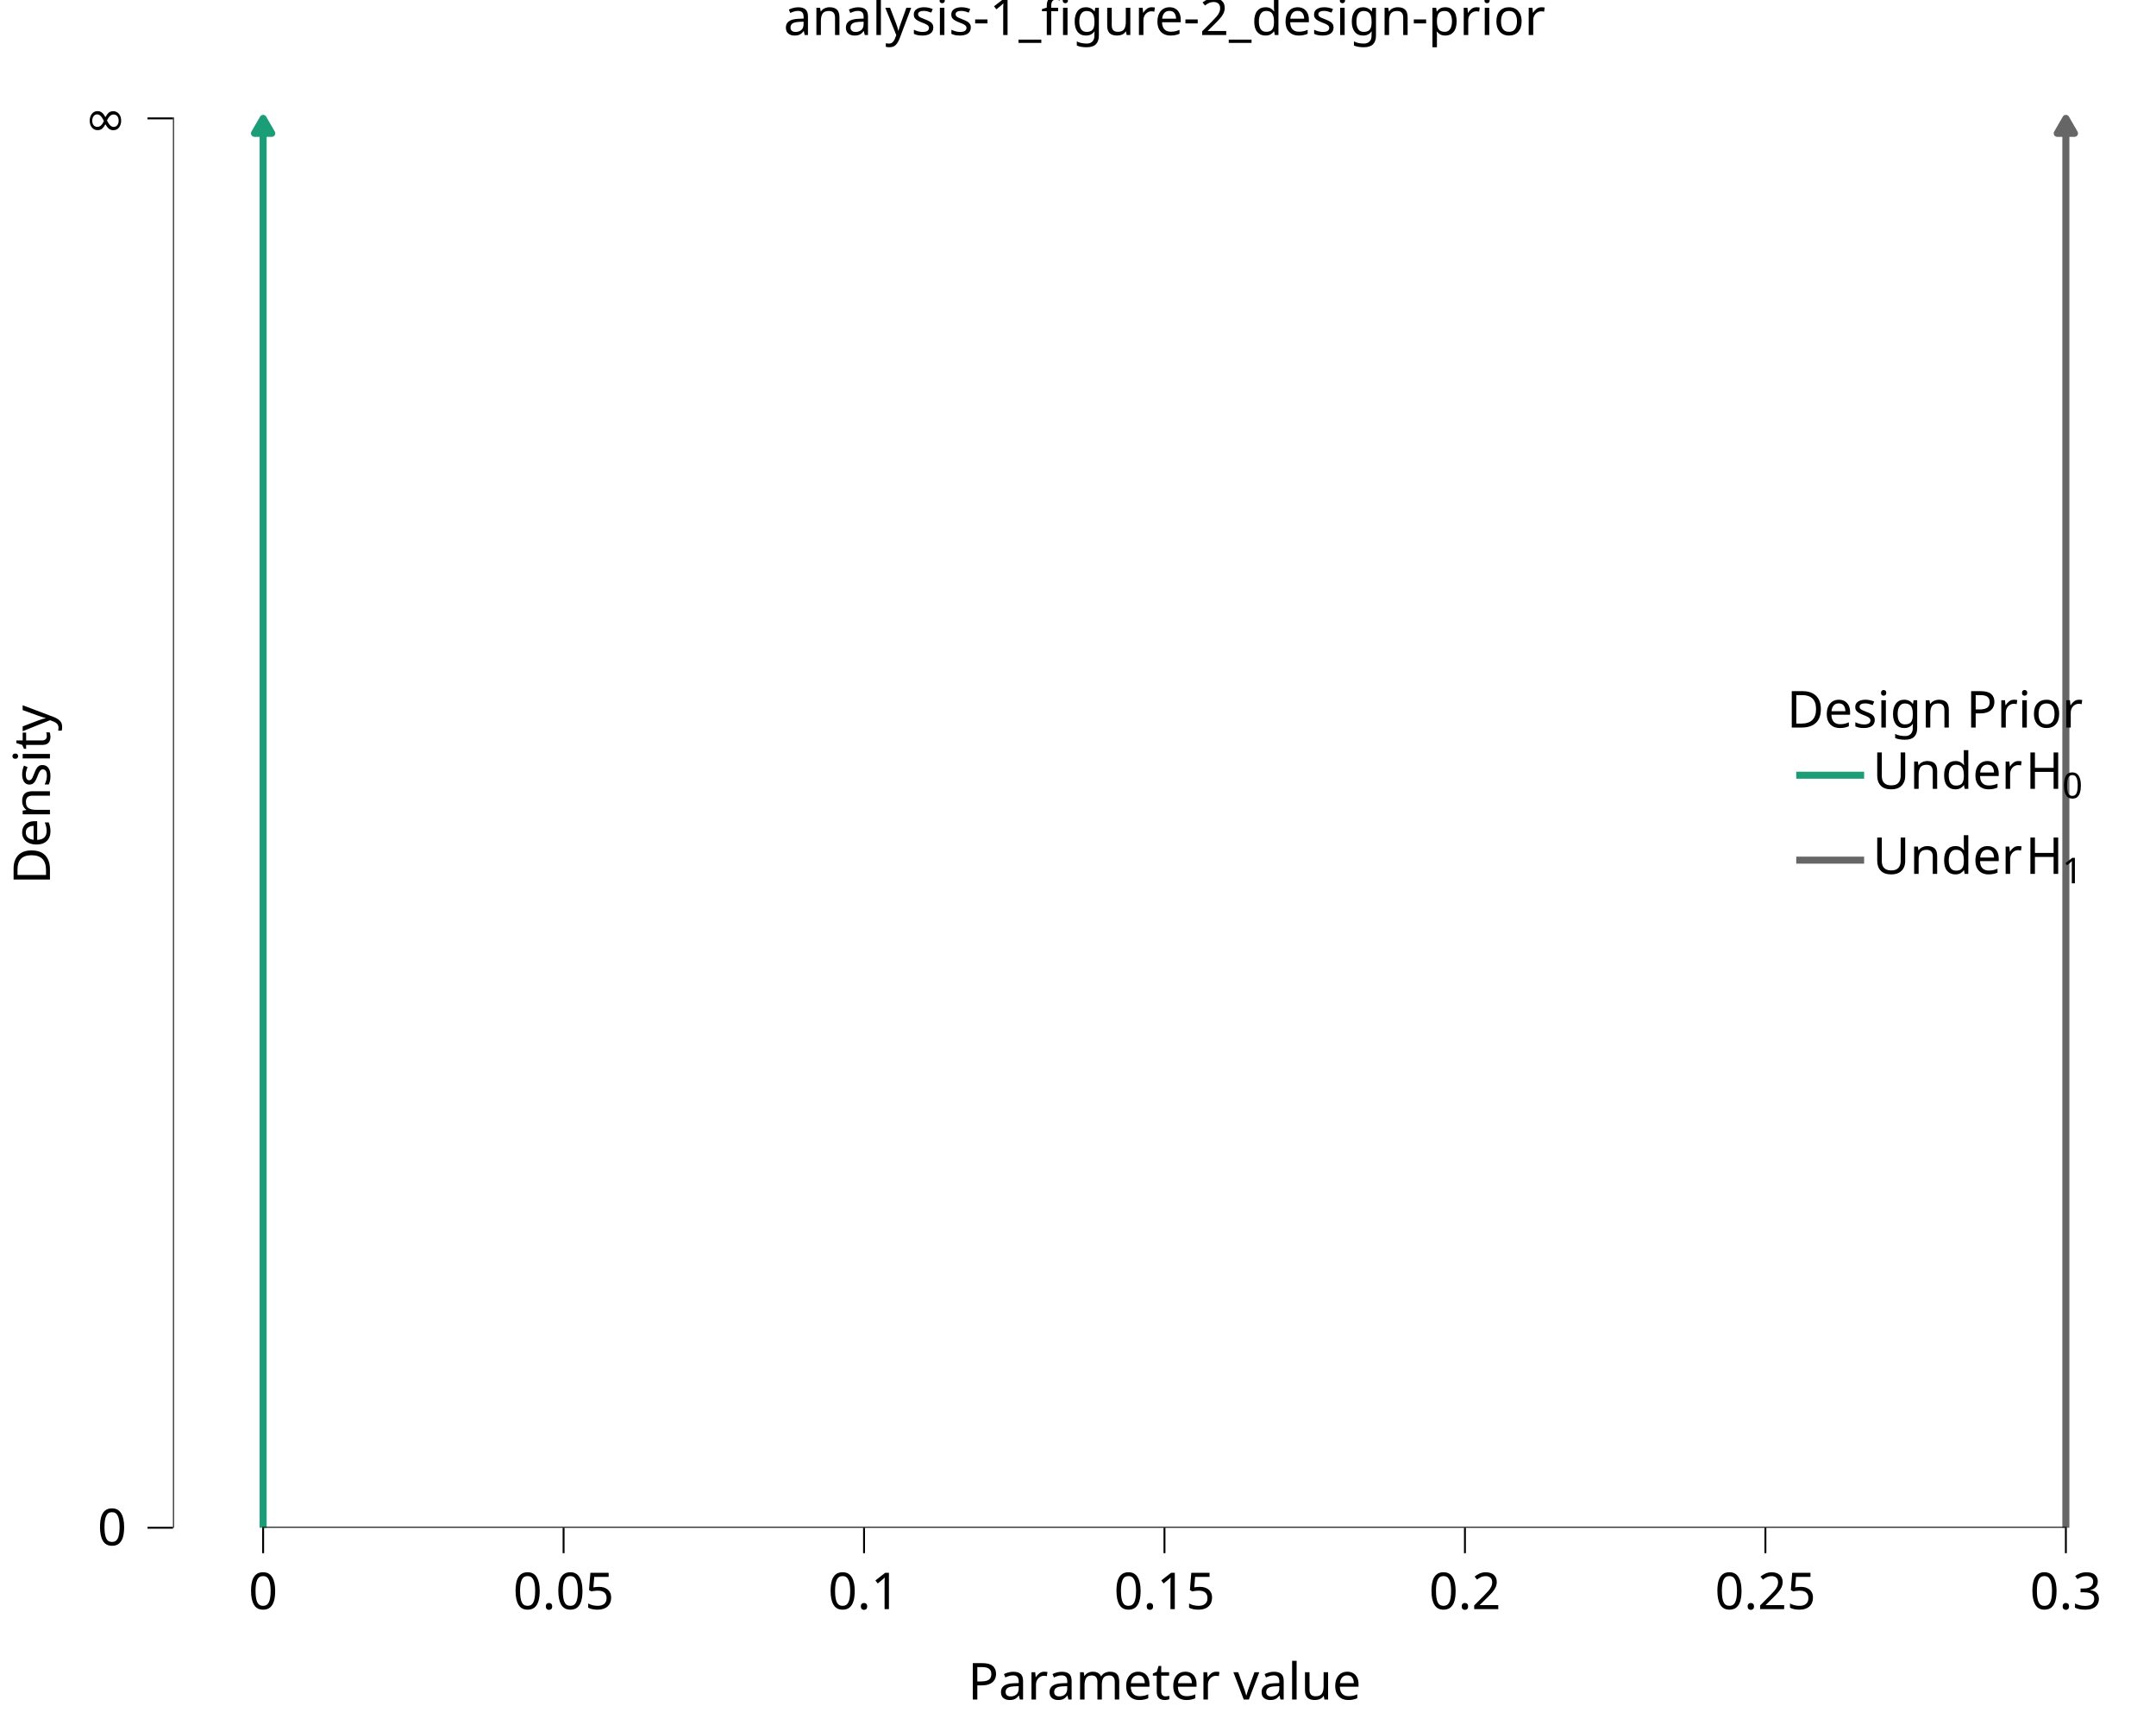
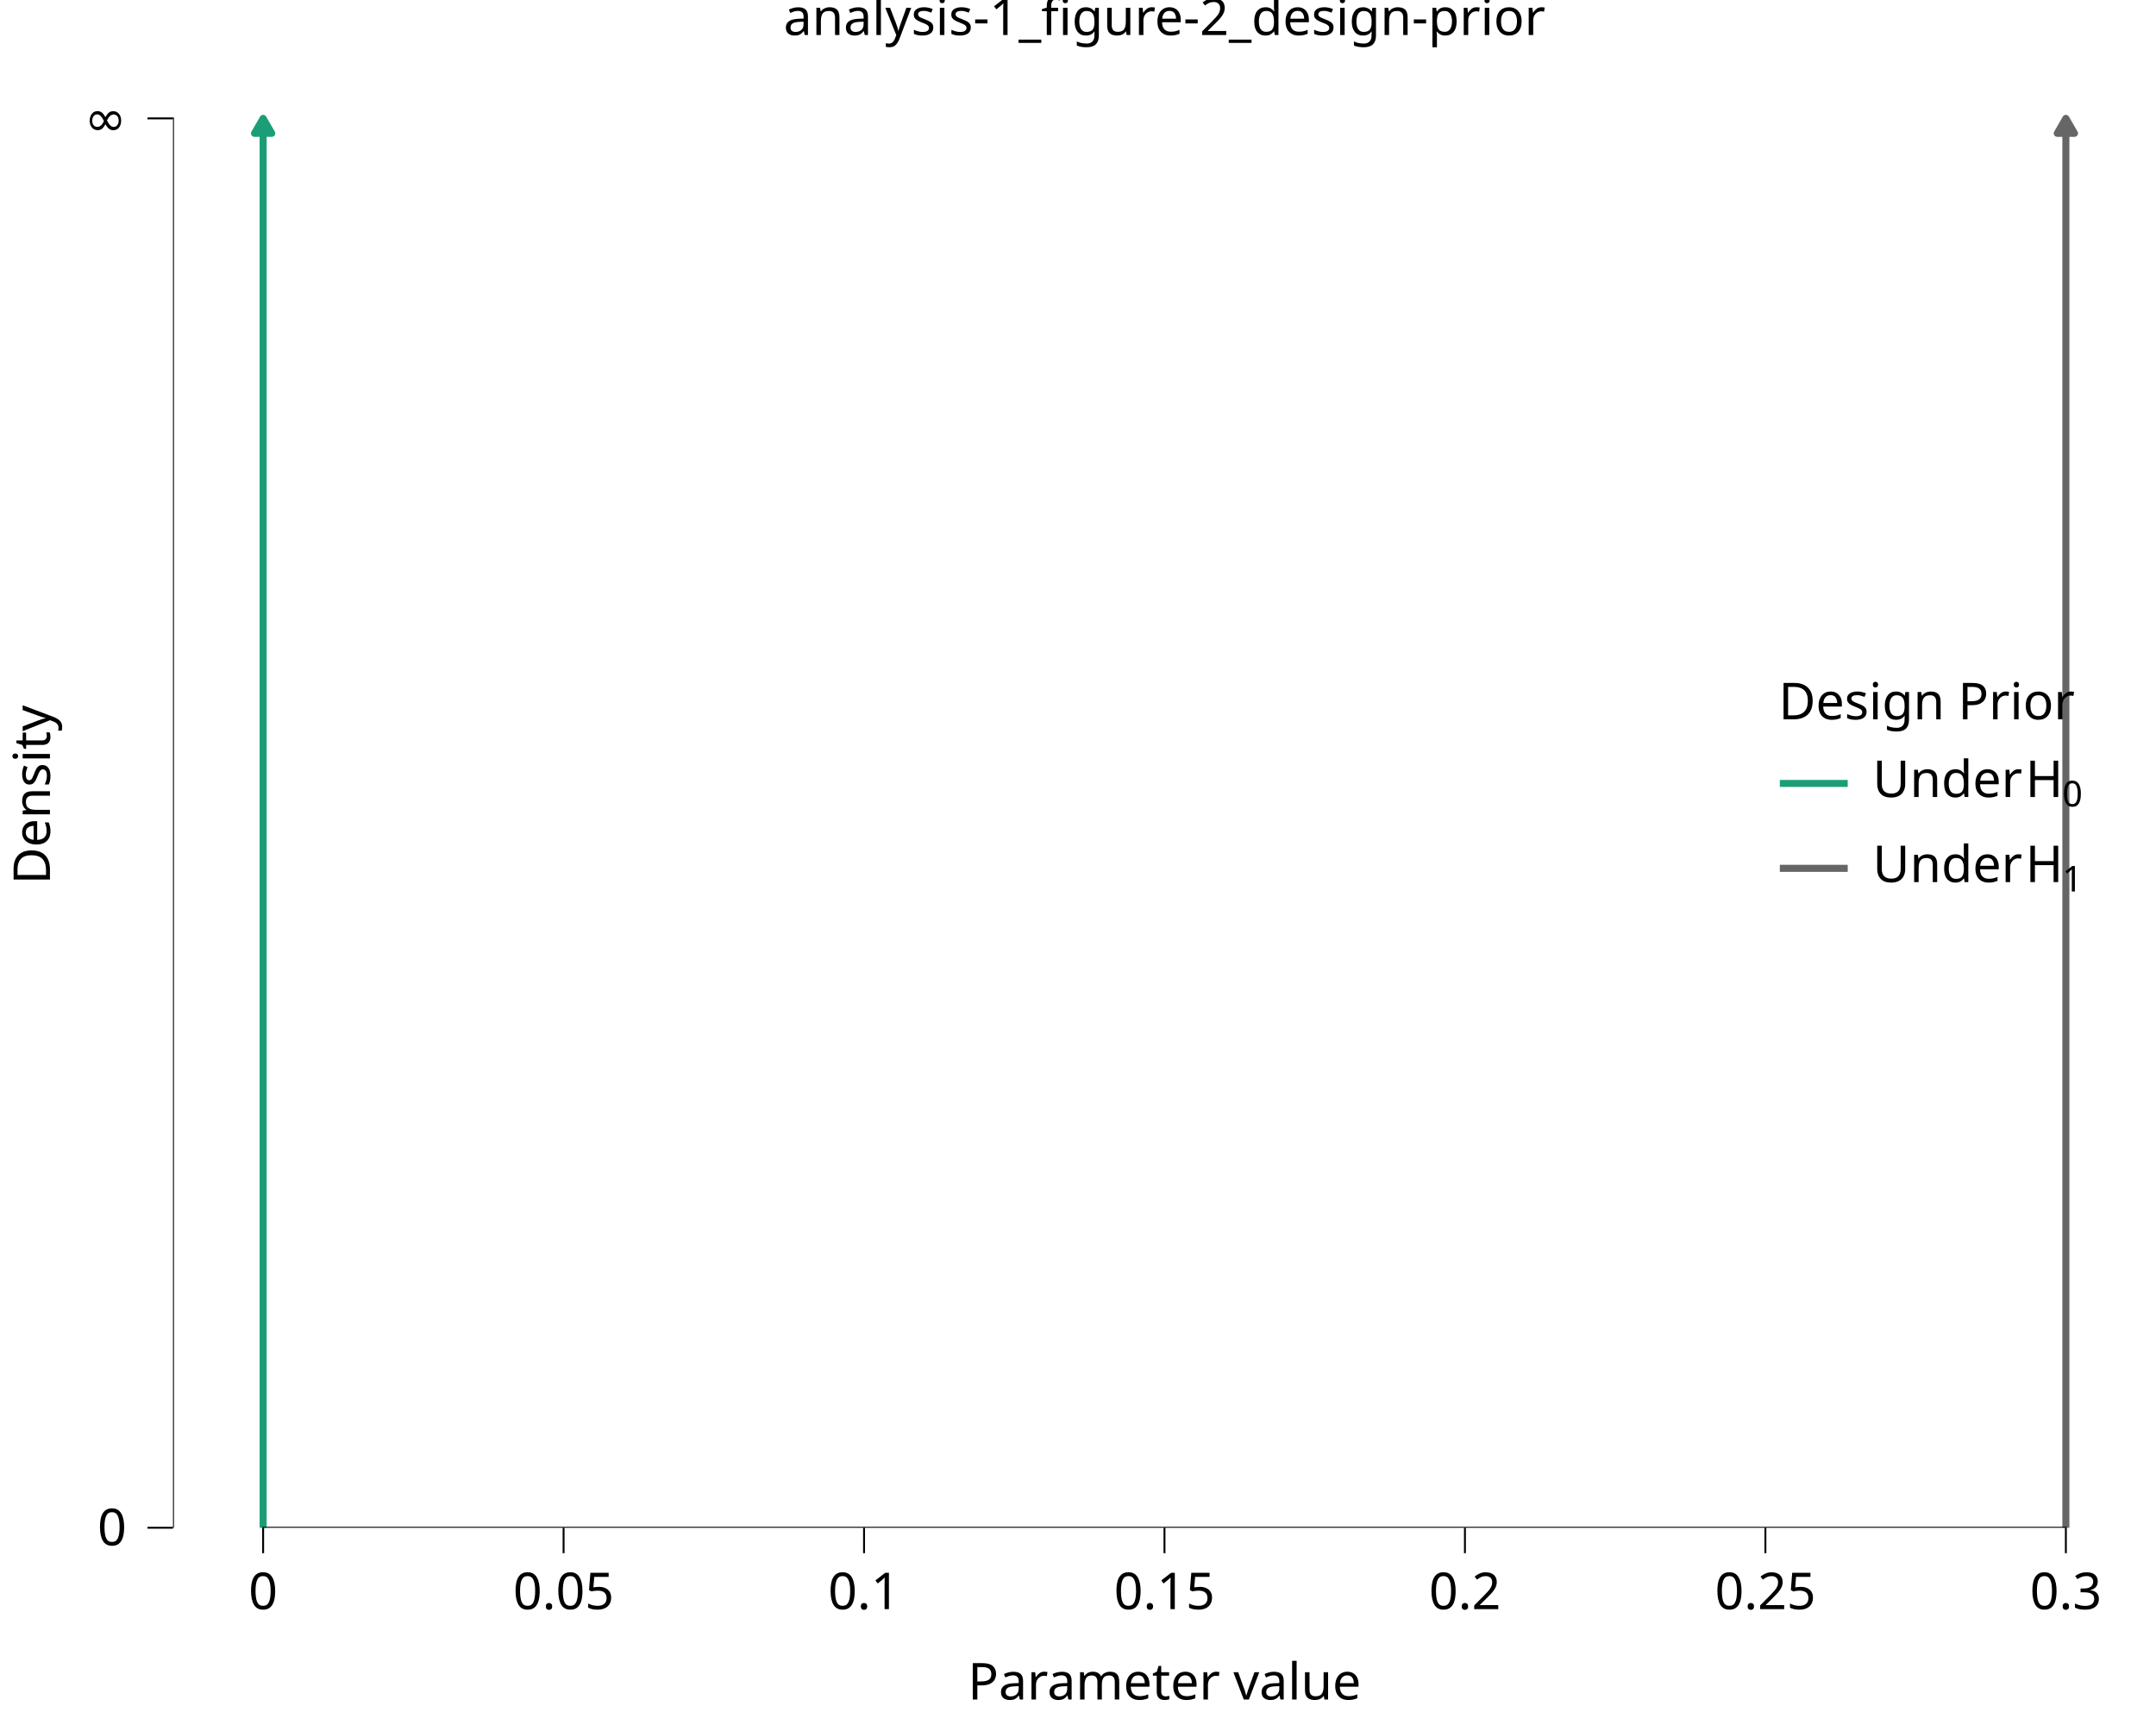
<svg xmlns="http://www.w3.org/2000/svg" class="svglite" data-engine-version="2.0" width="720.00pt" height="576.00pt" viewBox="0 0 720.00 576.00">
  <defs>
    <style type="text/css">
    .svglite line, .svglite polyline, .svglite polygon, .svglite path, .svglite rect, .svglite circle {
      fill: none;
      stroke: #000000;
      stroke-linecap: round;
      stroke-linejoin: round;
      stroke-miterlimit: 10.00;
    }
  </style>
  </defs>
  <rect width="100%" height="100%" style="stroke: none; fill: #FFFFFF;" />
  <defs>
    <clipPath id="cpMC4wMHw3MjAuMDB8MC4wMHw1NzYuMDA=">
      <rect x="0.00" y="0.00" width="720.00" height="576.00" />
    </clipPath>
  </defs>
  <g clip-path="url(#cpMC4wMHw3MjAuMDB8MC4wMHw1NzYuMDA=)">
    <rect x="0.00" y="0.00" width="720.00" height="576.00" style="stroke-width: 10.67; stroke: none;" />
  </g>
  <defs>
    <clipPath id="cpNTcuNzd8NzIwLjAwfDIwLjcxfDUxMC4xNA==">
      <rect x="57.77" y="20.71" width="662.23" height="489.43" />
    </clipPath>
  </defs>
  <g clip-path="url(#cpNTcuNzd8NzIwLjAwfDIwLjcxfDUxMC4xNA==)">
    <rect x="57.77" y="20.71" width="662.23" height="489.43" style="stroke-width: 10.67; stroke: none;" />
    <line x1="87.87" y1="510.14" x2="87.87" y2="39.53" style="stroke-width: 2.35; stroke: #1B9E77; stroke-linecap: butt;" />
    <polygon points="90.75,44.52 87.87,39.53 84.99,44.52 " style="stroke-width: 2.35; stroke: #1B9E77; stroke-linecap: butt; fill: #1B9E77;" />
    <line x1="689.90" y1="510.14" x2="689.90" y2="39.53" style="stroke-width: 2.35; stroke: #666666; stroke-linecap: butt;" />
    <polygon points="692.78,44.52 689.90,39.53 687.02,44.52 " style="stroke-width: 2.35; stroke: #666666; stroke-linecap: butt; fill: #666666;" />
    <line x1="87.55" y1="510.14" x2="690.22" y2="510.14" style="stroke-width: 0.64; stroke-linecap: butt;" />
    <line x1="57.77" y1="510.46" x2="57.77" y2="39.21" style="stroke-width: 0.64; stroke-linecap: butt;" />
    <rect x="57.77" y="20.71" width="662.23" height="489.43" style="stroke-width: 0.00; stroke: none;" />
  </g>
  <g clip-path="url(#cpMC4wMHw3MjAuMDB8MC4wMHw1NzYuMDA=)">
    <polyline points="57.77,510.14 57.77,20.71 " style="stroke-width: 0.00; stroke: none; stroke-linecap: butt;" />
    <text x="42.29" y="515.99" text-anchor="end" style="font-size: 17.00px; font-family: sans;" textLength="9.46px" lengthAdjust="spacingAndGlyphs">0</text>
    <text x="42.29" y="45.38" text-anchor="end" style="font-size: 17.00px; font-family: sans;" textLength="12.12px" lengthAdjust="spacingAndGlyphs">∞</text>
    <polyline points="49.26,510.14 57.77,510.14 " style="stroke-width: 0.64; stroke-linecap: butt;" />
    <polyline points="49.26,39.53 57.77,39.53 " style="stroke-width: 0.64; stroke-linecap: butt;" />
    <polyline points="57.77,510.14 720.00,510.14 " style="stroke-width: 0.00; stroke: none; stroke-linecap: butt;" />
    <polyline points="87.87,518.64 87.87,510.14 " style="stroke-width: 0.64; stroke-linecap: butt;" />
    <polyline points="188.21,518.64 188.21,510.14 " style="stroke-width: 0.64; stroke-linecap: butt;" />
    <polyline points="288.55,518.64 288.55,510.14 " style="stroke-width: 0.64; stroke-linecap: butt;" />
    <polyline points="388.88,518.64 388.88,510.14 " style="stroke-width: 0.64; stroke-linecap: butt;" />
    <polyline points="489.22,518.64 489.22,510.14 " style="stroke-width: 0.64; stroke-linecap: butt;" />
    <polyline points="589.56,518.64 589.56,510.14 " style="stroke-width: 0.64; stroke-linecap: butt;" />
    <polyline points="689.90,518.64 689.90,510.14 " style="stroke-width: 0.64; stroke-linecap: butt;" />
    <text x="87.87" y="537.32" text-anchor="middle" style="font-size: 17.00px; font-family: sans;" textLength="9.46px" lengthAdjust="spacingAndGlyphs">0</text>
    <text x="188.21" y="537.32" text-anchor="middle" style="font-size: 17.00px; font-family: sans;" textLength="33.09px" lengthAdjust="spacingAndGlyphs">0.05</text>
    <text x="288.55" y="537.32" text-anchor="middle" style="font-size: 17.00px; font-family: sans;" textLength="23.63px" lengthAdjust="spacingAndGlyphs">0.1</text>
    <text x="388.88" y="537.32" text-anchor="middle" style="font-size: 17.00px; font-family: sans;" textLength="33.09px" lengthAdjust="spacingAndGlyphs">0.15</text>
    <text x="489.22" y="537.32" text-anchor="middle" style="font-size: 17.00px; font-family: sans;" textLength="23.63px" lengthAdjust="spacingAndGlyphs">0.2</text>
    <text x="589.56" y="537.32" text-anchor="middle" style="font-size: 17.00px; font-family: sans;" textLength="33.09px" lengthAdjust="spacingAndGlyphs">0.25</text>
    <text x="689.90" y="537.32" text-anchor="middle" style="font-size: 17.00px; font-family: sans;" textLength="23.63px" lengthAdjust="spacingAndGlyphs">0.3</text>
    <text x="388.88" y="567.49" text-anchor="middle" style="font-size: 17.00px; font-family: sans;" textLength="124.75px" lengthAdjust="spacingAndGlyphs">Parameter value</text>
    <text transform="translate(16.68,265.42) rotate(-90)" text-anchor="middle" style="font-size: 17.00px; font-family: sans;" textLength="56.70px" lengthAdjust="spacingAndGlyphs">Density</text>
-     <rect x="591.54" y="223.98" width="115.21" height="82.88" style="stroke-width: 0.75; stroke: none;" />
-     <rect x="591.54" y="223.98" width="115.21" height="82.88" style="stroke-width: 10.67; stroke: none;" />
-     <text x="646.16" y="242.93" text-anchor="middle" style="font-size: 17.00px; font-family: sans;" textLength="93.54px" lengthAdjust="spacingAndGlyphs">Design Prior</text>
-     <rect x="597.02" y="244.69" width="28.35" height="28.35" style="stroke-width: 10.67; stroke: none;" />
-     <line x1="599.86" y1="258.86" x2="622.53" y2="258.86" style="stroke-width: 2.35; stroke: #1B9E77; stroke-linecap: butt;" />
-     <rect x="597.02" y="273.04" width="28.35" height="28.35" style="stroke-width: 10.67; stroke: none;" />
-     <line x1="599.86" y1="287.21" x2="622.53" y2="287.21" style="stroke-width: 2.35; stroke: #666666; stroke-linecap: butt;" />
-     <text x="625.37" y="263.40" style="font-size: 17.00px; font-family: sans;" textLength="51.03px" lengthAdjust="spacingAndGlyphs">Under </text>
-     <text x="676.40" y="263.40" style="font-size: 17.00px; font-family: sans;" textLength="12.28px" lengthAdjust="spacingAndGlyphs">H</text>
-     <text x="688.68" y="266.54" style="font-size: 11.90px; font-family: sans;" textLength="6.62px" lengthAdjust="spacingAndGlyphs">0</text>
-     <text x="625.37" y="291.80" style="font-size: 17.00px; font-family: sans;" textLength="51.03px" lengthAdjust="spacingAndGlyphs">Under </text>
-     <text x="676.40" y="291.80" style="font-size: 17.00px; font-family: sans;" textLength="12.28px" lengthAdjust="spacingAndGlyphs">H</text>
-     <text x="688.68" y="294.94" style="font-size: 11.90px; font-family: sans;" textLength="6.62px" lengthAdjust="spacingAndGlyphs">1</text>
+     <rect x="586.06" y="221.24" width="120.69" height="88.36" style="stroke-width: 0.75; stroke: none;" />
+     <rect x="586.06" y="221.24" width="120.69" height="88.36" style="stroke-width: 10.67; stroke: none;" />
+     <text x="643.42" y="240.19" text-anchor="middle" style="font-size: 17.00px; font-family: sans;" textLength="93.54px" lengthAdjust="spacingAndGlyphs">Design Prior</text>
+     <rect x="591.54" y="247.43" width="28.35" height="28.35" style="stroke-width: 10.67; stroke: none;" />
+     <line x1="594.38" y1="261.60" x2="617.05" y2="261.60" style="stroke-width: 2.35; stroke: #1B9E77; stroke-linecap: butt;" />
+     <rect x="591.54" y="275.78" width="28.35" height="28.35" style="stroke-width: 10.67; stroke: none;" />
+     <line x1="594.38" y1="289.95" x2="617.05" y2="289.95" style="stroke-width: 2.35; stroke: #666666; stroke-linecap: butt;" />
+     <text x="625.37" y="266.14" style="font-size: 17.00px; font-family: sans;" textLength="51.03px" lengthAdjust="spacingAndGlyphs">Under </text>
+     <text x="676.40" y="266.14" style="font-size: 17.00px; font-family: sans;" textLength="12.28px" lengthAdjust="spacingAndGlyphs">H</text>
+     <text x="688.68" y="269.28" style="font-size: 11.90px; font-family: sans;" textLength="6.62px" lengthAdjust="spacingAndGlyphs">0</text>
+     <text x="625.37" y="294.54" style="font-size: 17.00px; font-family: sans;" textLength="51.03px" lengthAdjust="spacingAndGlyphs">Under </text>
+     <text x="676.40" y="294.54" style="font-size: 17.00px; font-family: sans;" textLength="12.28px" lengthAdjust="spacingAndGlyphs">H</text>
+     <text x="688.68" y="297.68" style="font-size: 11.90px; font-family: sans;" textLength="6.62px" lengthAdjust="spacingAndGlyphs">1</text>
    <text x="388.88" y="11.70" text-anchor="middle" style="font-size: 17.00px; font-family: sans;" textLength="242.87px" lengthAdjust="spacingAndGlyphs">analysis-1_figure-2_design-prior</text>
  </g>
</svg>
